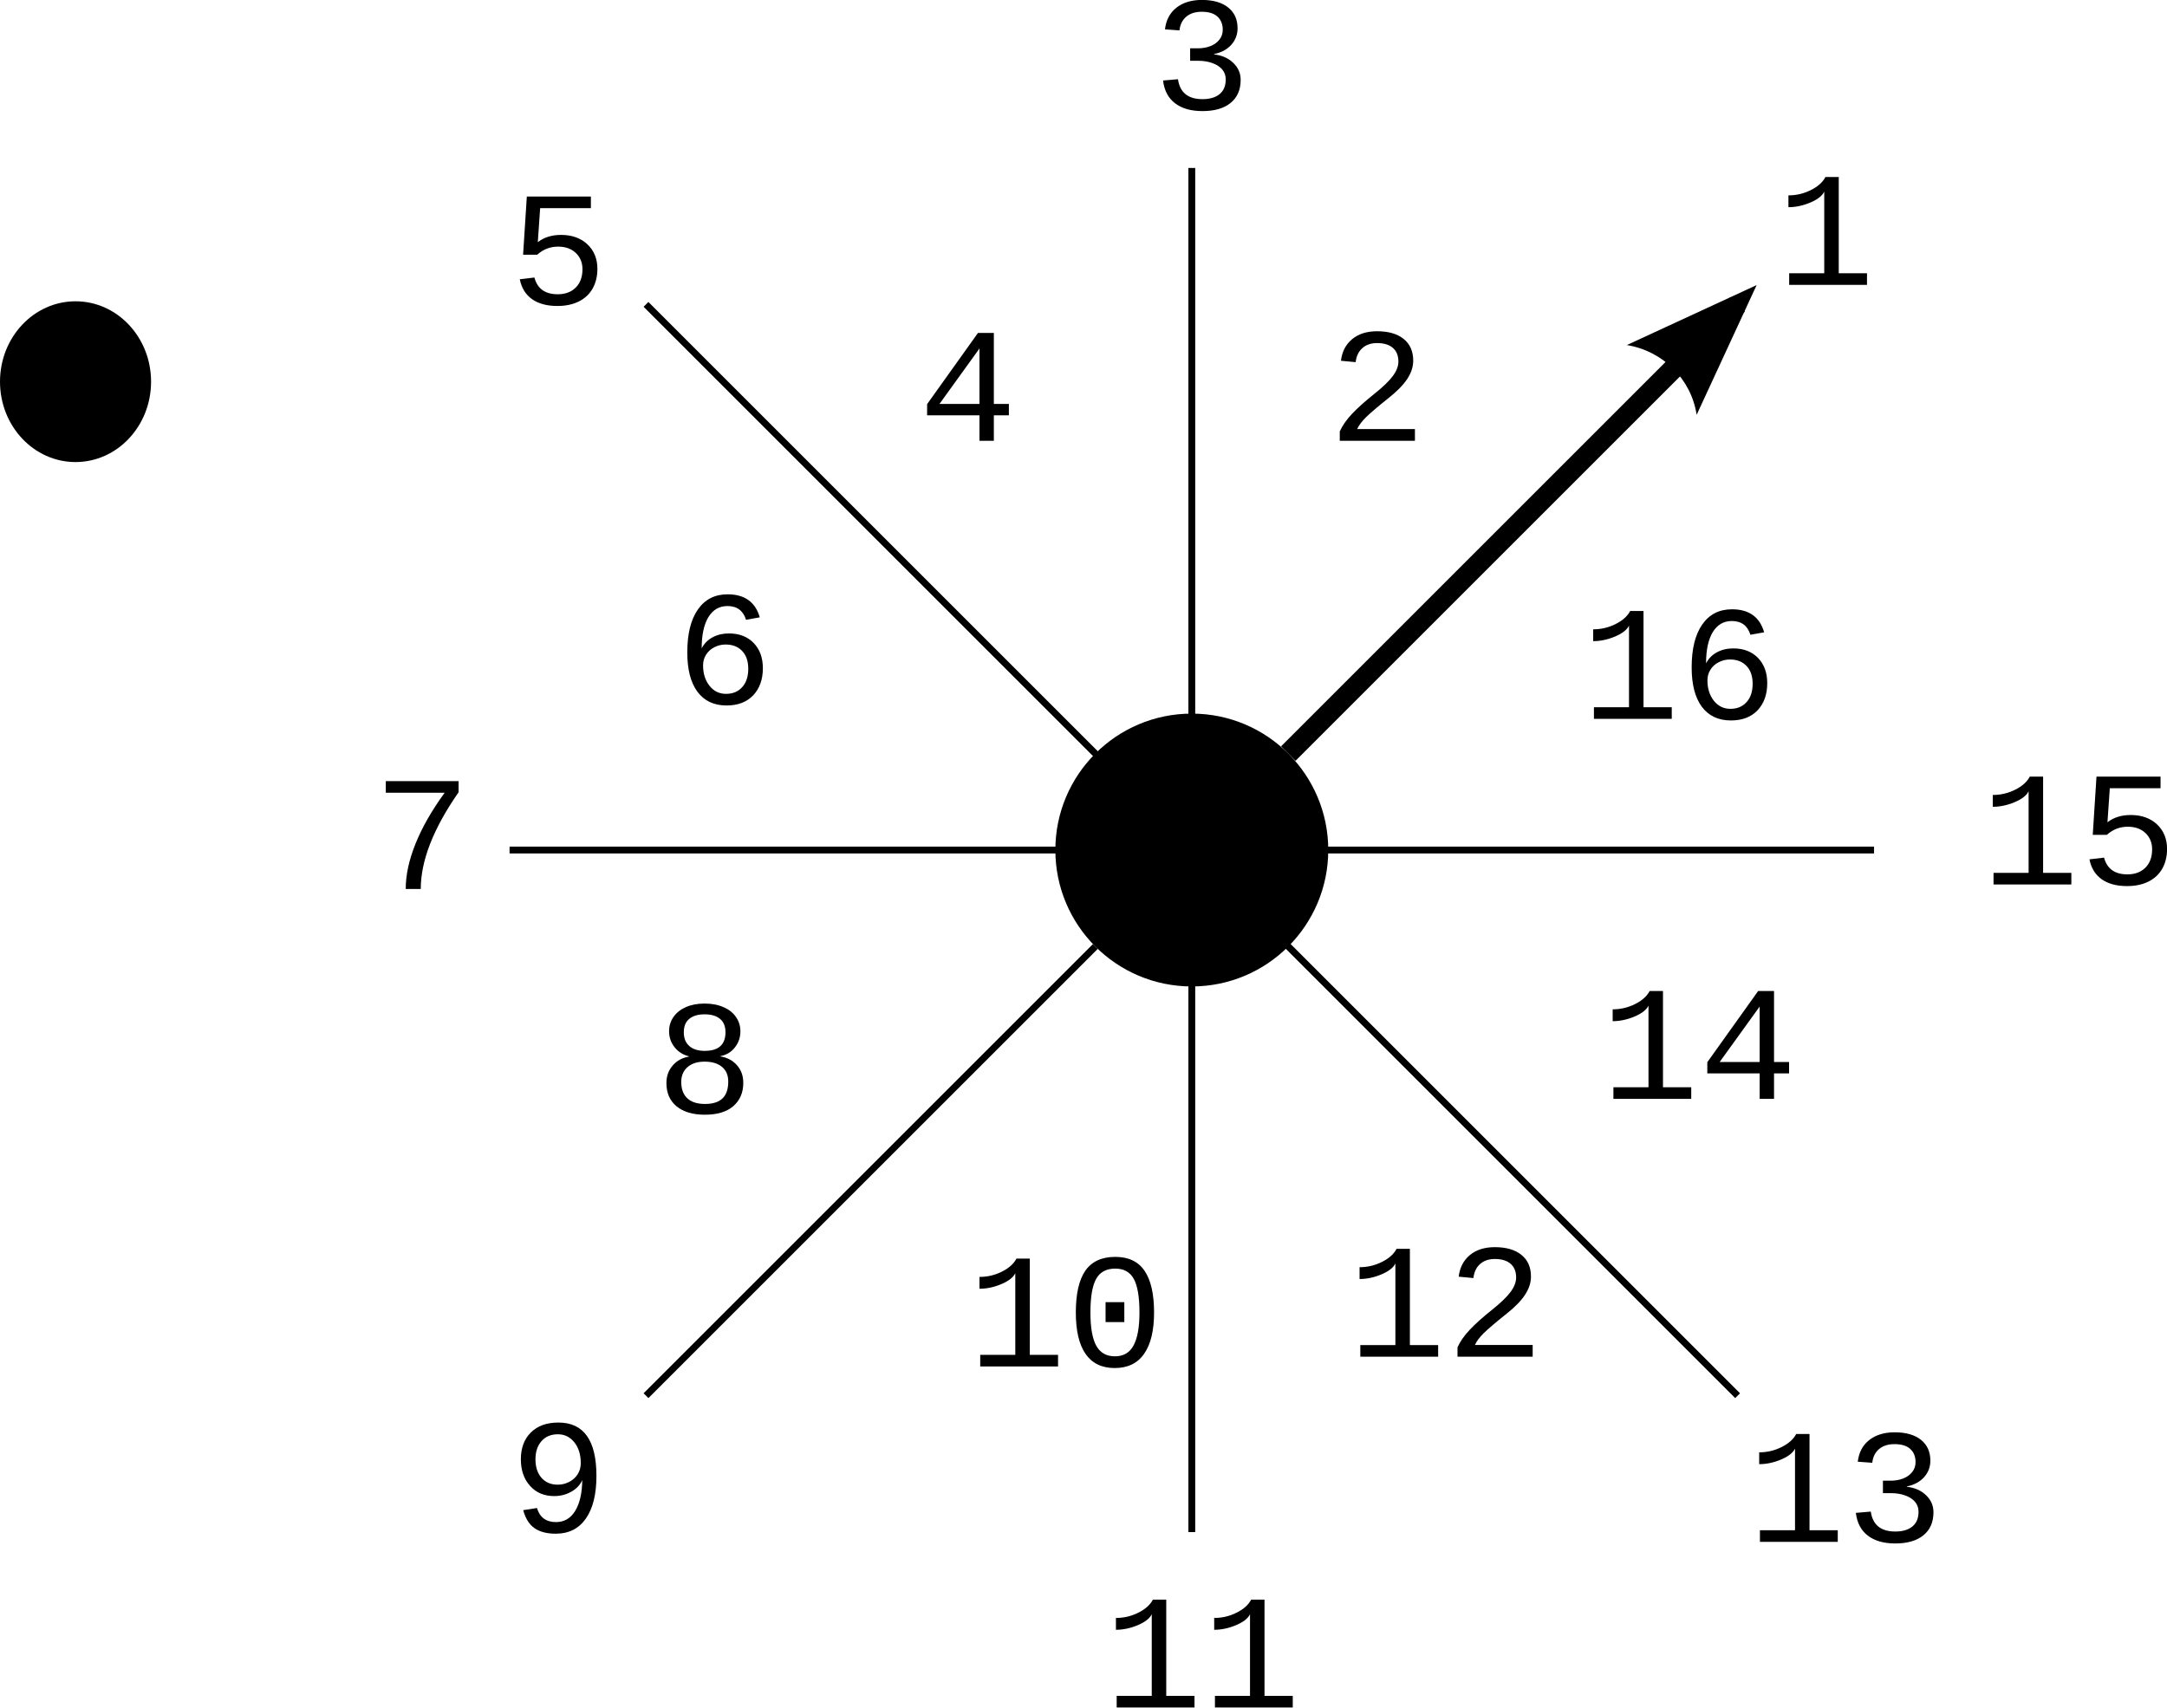
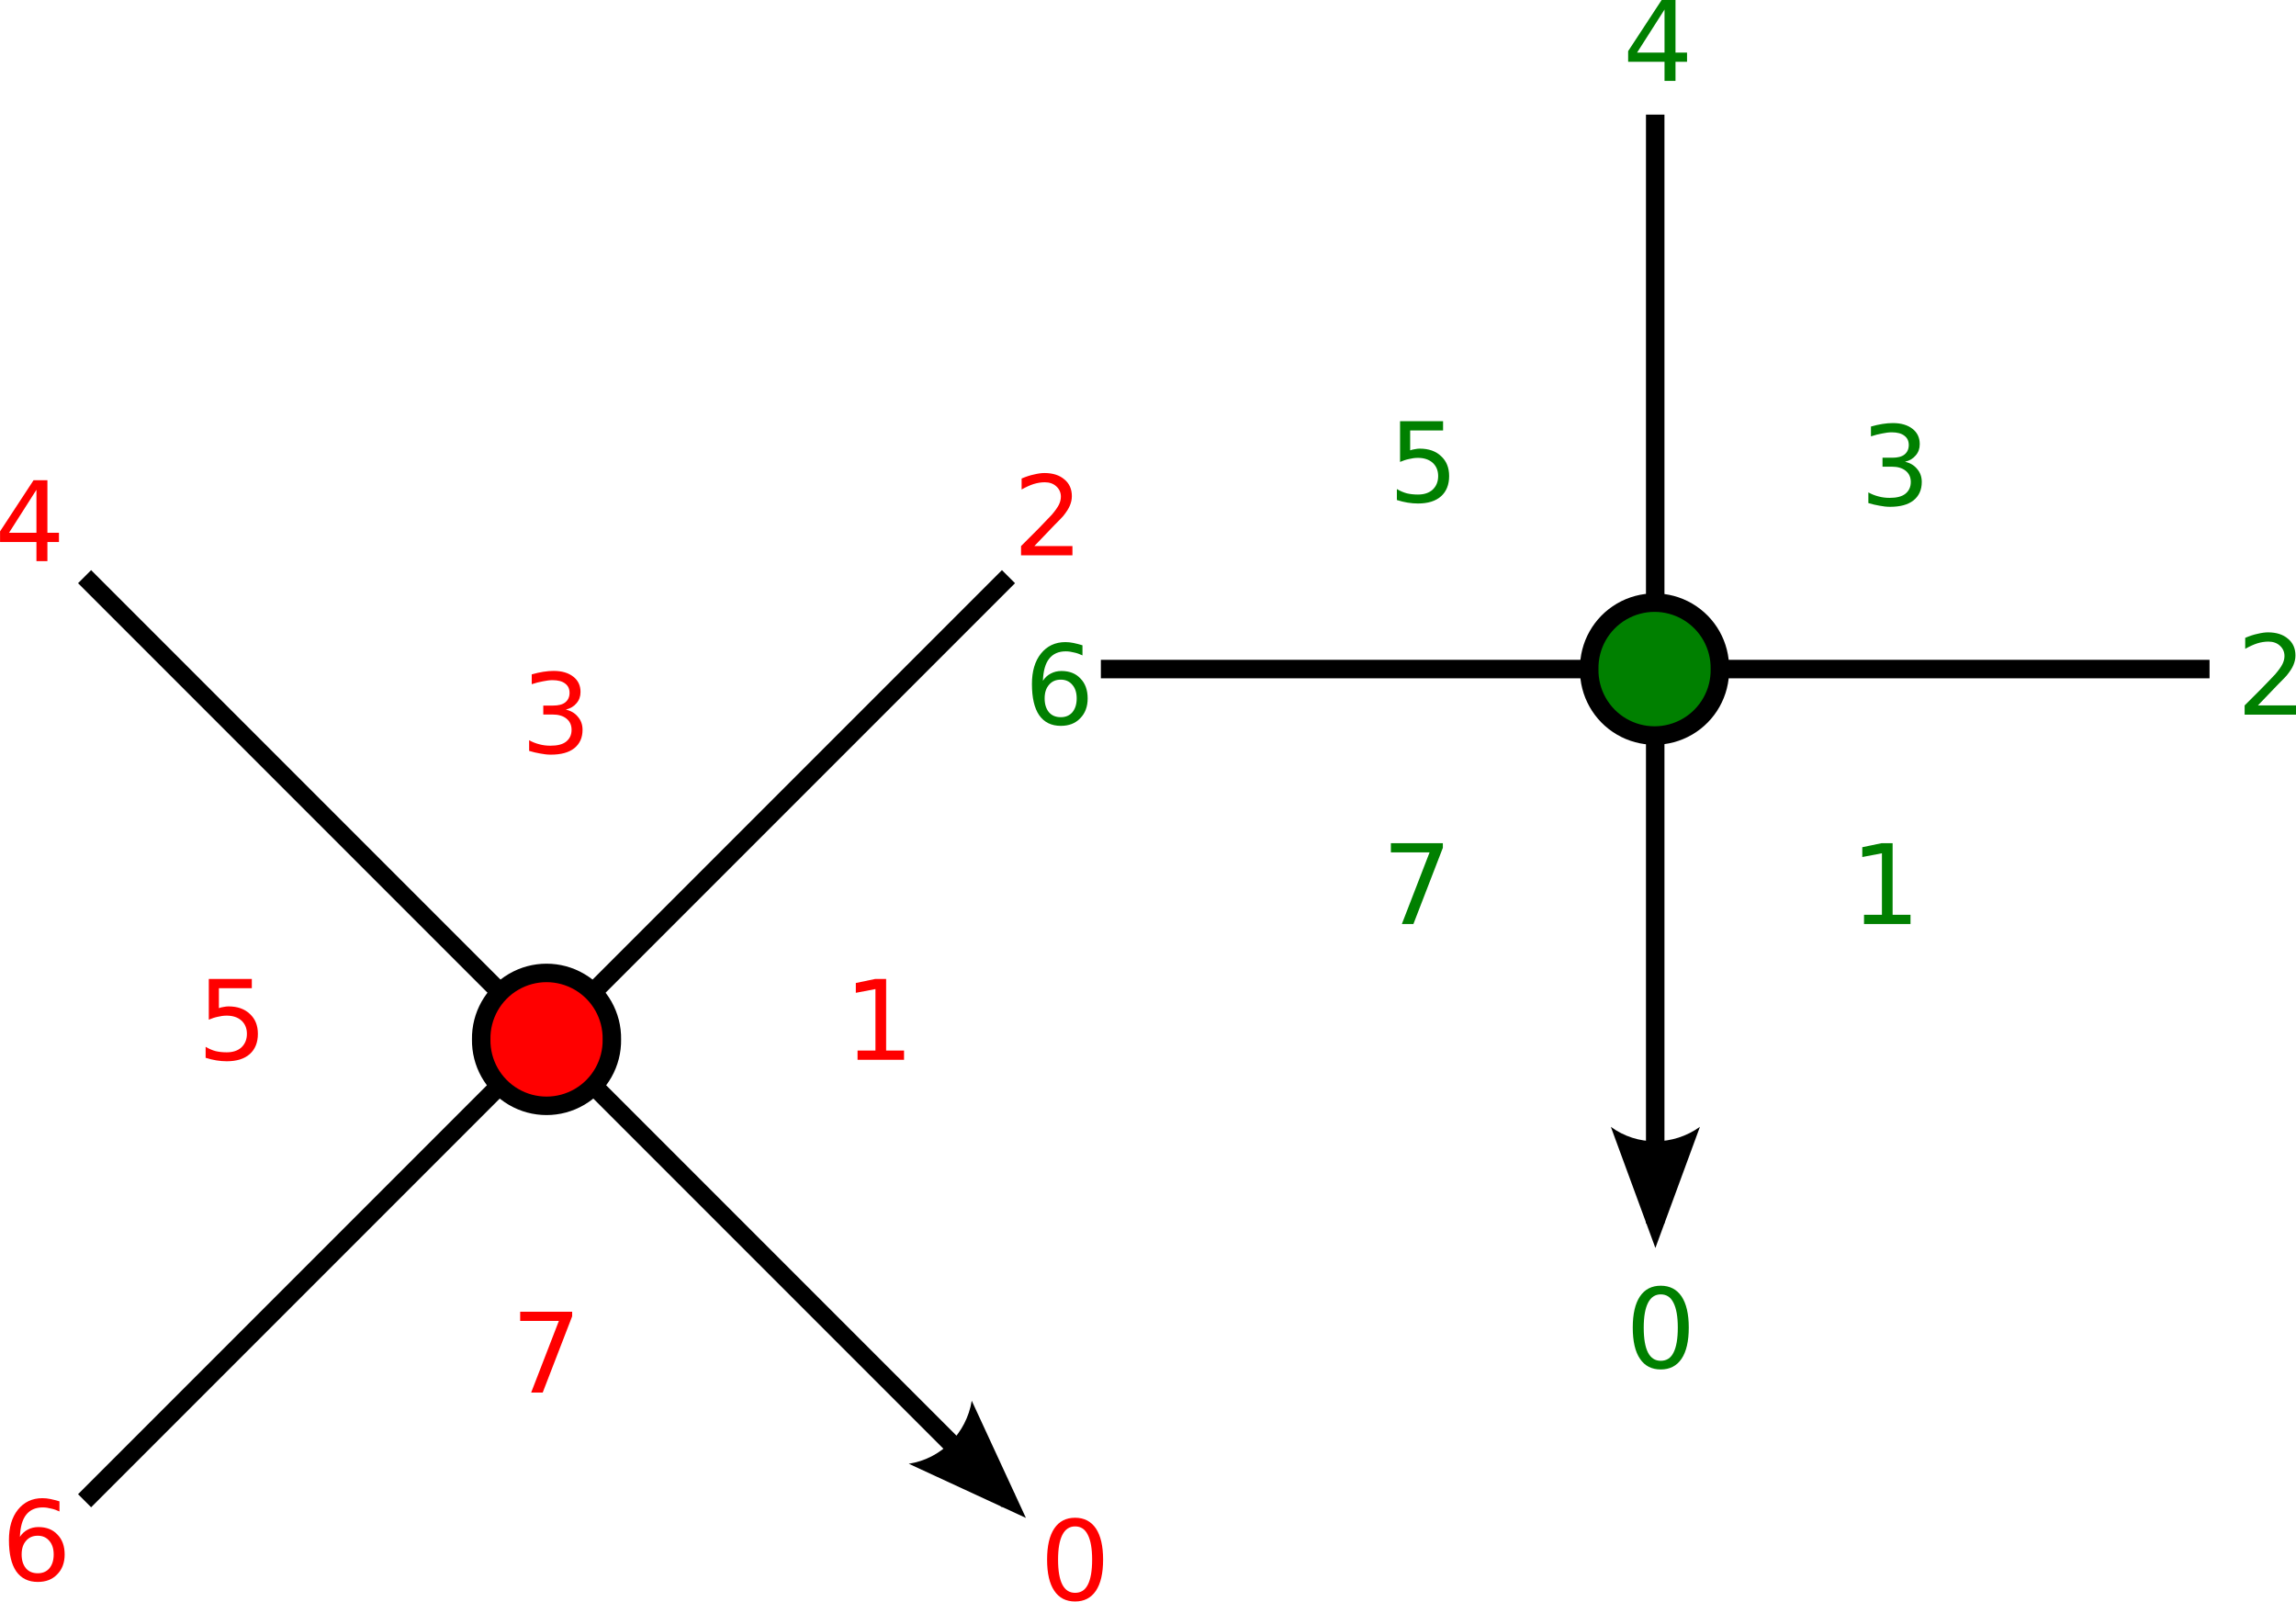
- <svg xmlns="http://www.w3.org/2000/svg" width="317.625" height="250.34" id="svg2" version="1.1">
+ <svg xmlns="http://www.w3.org/2000/svg" version="1.1" width="124.256" height="86.66" id="svg2">
  <defs id="defs4">
-     <marker orient="auto" refY="0" refX="0" id="Arrow2Mend" style="overflow:visible">
-       <path id="path3628" style="font-size:12px;fill-rule:evenodd;stroke-width:0.625;stroke-linejoin:round" d="M 8.719,4.034 -2.207,0.016 8.719,-4.002 c -1.745,2.372 -1.735,5.617 -6e-7,8.035 z" transform="scale(-0.6,-0.6)" />
+     <marker refX="0" refY="0" orient="auto" id="Arrow2Lend" style="overflow:visible">
+       <path d="M 8.719,4.034 -2.207,0.016 8.719,-4.002 c -1.745,2.372 -1.735,5.617 -6e-7,8.035 z" transform="matrix(-1.1,0,0,-1.1,-1.1,0)" id="path7299" style="font-size:12px;fill-rule:evenodd;stroke-width:0.625;stroke-linejoin:round" />
    </marker>
-     <marker orient="auto" refY="0" refX="0" id="Arrow2Mend-3" style="overflow:visible">
-       <path id="path3628-1" style="font-size:12px;fill-rule:evenodd;stroke-width:0.625;stroke-linejoin:round" d="M 8.719,4.034 -2.207,0.016 8.719,-4.002 c -1.745,2.372 -1.735,5.617 -6e-7,8.035 z" transform="scale(-0.6,-0.6)" />
+     <marker refX="0" refY="0" orient="auto" id="Arrow2Mend" style="overflow:visible">
+       <path d="M 8.719,4.034 -2.207,0.016 8.719,-4.002 c -1.745,2.372 -1.735,5.617 -6e-7,8.035 z" transform="scale(-0.6,-0.6)" id="path3628" style="font-size:12px;fill-rule:evenodd;stroke-width:0.625;stroke-linejoin:round" />
+     </marker>
+     <marker refX="0" refY="0" orient="auto" id="Arrow2Mend-3" style="overflow:visible">
+       <path d="M 8.719,4.034 -2.207,0.016 8.719,-4.002 c -1.745,2.372 -1.735,5.617 -6e-7,8.035 z" transform="scale(-0.6,-0.6)" id="path3628-1" style="font-size:12px;fill-rule:evenodd;stroke-width:0.625;stroke-linejoin:round" />
    </marker>
  </defs>
-   <g id="layer1" transform="translate(54.68751,-287.7361)">
-     <path style="fill:#000000;fill-opacity:1;stroke-width:2;stroke-miterlimit:4;stroke-dasharray:none" id="path4050" d="m 140,412.362 c 0,11.046 -8.954,20 -20,20 -11.046,0 -20,-8.954 -20,-20 0,-11.046 8.954,-20 20,-20 11.046,0 20,8.954 20,20 z" />
-     <path style="fill:none;stroke:#000000;stroke-width:3;stroke-linecap:butt;stroke-linejoin:miter;stroke-miterlimit:4;stroke-opacity:1;stroke-dasharray:none;marker-end:url(#Arrow2Mend)" d="M 134.142,398.22 200,332.362" id="path4052" />
-     <path style="fill:none;stroke:#000000;stroke-width:1px;stroke-linecap:butt;stroke-linejoin:miter;stroke-opacity:1" d="M 105.858,426.504 40,492.362" id="path4238" />
-     <path style="fill:none;stroke:#000000;stroke-width:1px;stroke-linecap:butt;stroke-linejoin:miter;stroke-opacity:1" d="m 40,332.362 160,160" id="path4240" />
-     <path style="fill:none;stroke:#000000;stroke-width:1px;stroke-linecap:butt;stroke-linejoin:miter;stroke-opacity:1" d="m 120,312.362 0,200" id="path4244" />
-     <path style="fill:none;stroke:#000000;stroke-width:1px;stroke-linecap:butt;stroke-linejoin:miter;stroke-opacity:1;display:inline" d="m 20,412.362 200,0" id="path4246" />
-     <text xml:space="preserve" style="font-size:40px;font-style:normal;font-weight:normal;fill:#000000;fill-opacity:1;stroke:none;font-family:Bitstream Vera Sans" x="205.714" y="329.505" id="text4248">
-       <tspan id="tspan4250" x="205.714" y="329.505" style="font-size:24px;font-style:normal;font-variant:normal;font-weight:normal;font-stretch:normal;font-family:Liberation Mono;-inkscape-font-specification:Liberation Mono">1</tspan>
+   <g transform="translate(-385.7351,-306.8741)" id="layer1">
+     <path d="m 445,50.34 50,50" transform="translate(-54.68751,287.7361)" id="path7063" style="fill:none;stroke:#000000;stroke-width:1px;stroke-linecap:butt;stroke-linejoin:miter;stroke-opacity:1;marker-end:url(#Arrow2Mend-3)" />
+     <path d="M 445,100.34 495,50.34" transform="translate(-54.68751,287.7361)" id="path7065" style="fill:none;stroke:#000000;stroke-width:1px;stroke-linecap:butt;stroke-linejoin:miter;stroke-opacity:1" />
+     <path d="m 249.508,545.771 a 3.536,3.536 0 1 1 -7.071,0 3.536,3.536 0 1 1 7.071,0 z" transform="translate(169.3404,-182.6583)" id="path2999-8-2-4-2-8" style="fill:#ff0000;stroke:#000000;stroke-width:1;stroke-miterlimit:4;stroke-opacity:1;stroke-dasharray:none;stroke-dashoffset:0" />
+     <path d="m 560,55.34 -60,0" transform="translate(-54.68751,287.7361)" id="path7919" style="fill:none;stroke:#000000;stroke-width:1px;stroke-linecap:butt;stroke-linejoin:miter;stroke-opacity:1" />
+     <path d="m 530,25.34 0,60" transform="translate(-54.68751,287.7361)" id="path7921" style="fill:none;stroke:#000000;stroke-width:1px;stroke-linecap:butt;stroke-linejoin:miter;stroke-opacity:1;marker-end:url(#Arrow2Mend-3)" />
+     <path d="m 249.508,545.771 a 3.536,3.536 0 1 1 -7.071,0 3.536,3.536 0 1 1 7.071,0 z" transform="translate(229.3045,-202.6942)" id="path2999-1-9" style="fill:#008000;stroke:#000000;stroke-width:1;stroke-miterlimit:4;stroke-opacity:1;stroke-dasharray:none;stroke-dashoffset:0" />
+     <text x="431.393" y="364.217" id="text3848-9-8" xml:space="preserve" style="font-size:10px;font-style:normal;font-weight:normal;fill:#000000;fill-opacity:1;stroke:none;font-family:Bitstream Vera Sans">
+       <tspan x="431.393" y="364.217" id="tspan3850-1-0" style="font-size:6px;fill:#ff0000">1</tspan>
    </text>
-     <text xml:space="preserve" style="font-size:40px;font-style:normal;font-weight:normal;fill:#000000;fill-opacity:1;stroke:none;font-family:Bitstream Vera Sans" x="140" y="352.362" id="text4248-0">
-       <tspan id="tspan4250-1" x="140" y="352.362" style="font-size:24px;font-style:normal;font-variant:normal;font-weight:normal;font-stretch:normal;font-family:Liberation Mono;-inkscape-font-specification:Liberation Mono">2</tspan>
+     <text x="442.011" y="393.449" id="text3848-9-8-0" xml:space="preserve" style="font-size:10px;font-style:normal;font-weight:normal;fill:#000000;fill-opacity:1;stroke:none;font-family:Bitstream Vera Sans">
+       <tspan x="442.011" y="393.449" id="tspan3850-1-0-25" style="font-size:6px;fill:#ff0000">0</tspan>
    </text>
-     <text xml:space="preserve" style="font-size:40px;font-style:normal;font-weight:normal;fill:#000000;fill-opacity:1;stroke:none;font-family:Bitstream Vera Sans" x="114.286" y="303.791" id="text4248-0-7">
-       <tspan id="tspan4250-1-6" x="114.286" y="303.791" style="font-size:24px;font-style:normal;font-variant:normal;font-weight:normal;font-stretch:normal;font-family:Liberation Mono;-inkscape-font-specification:Liberation Mono">3</tspan>
+     <text x="413.388" y="382.222" id="text3848-9-8-5" xml:space="preserve" style="font-size:10px;font-style:normal;font-weight:normal;fill:#000000;fill-opacity:1;stroke:none;font-family:Bitstream Vera Sans">
+       <tspan x="413.388" y="382.222" id="tspan3850-1-0-3" style="font-size:6px;fill:#ff0000">7</tspan>
    </text>
-     <text xml:space="preserve" style="font-size:40px;font-style:normal;font-weight:normal;fill:#000000;fill-opacity:1;stroke:none;font-family:Bitstream Vera Sans" x="80" y="352.362" id="text4248-0-7-1">
-       <tspan id="tspan4250-1-6-3" x="80" y="352.362" style="font-size:24px;font-style:normal;font-variant:normal;font-weight:normal;font-stretch:normal;font-family:Liberation Mono;-inkscape-font-specification:Liberation Mono">4</tspan>
+     <text x="385.796" y="392.389" id="text3848-9-8-5-3" xml:space="preserve" style="font-size:10px;font-style:normal;font-weight:normal;fill:#000000;fill-opacity:1;stroke:none;font-family:Bitstream Vera Sans">
+       <tspan x="385.796" y="392.389" id="tspan3850-1-0-3-1" style="font-size:6px;fill:#ff0000">6</tspan>
    </text>
-     <text xml:space="preserve" style="font-size:40px;font-style:normal;font-weight:normal;fill:#000000;fill-opacity:1;stroke:none;font-family:Bitstream Vera Sans" x="20" y="332.362" id="text4248-0-7-1-1">
-       <tspan id="tspan4250-1-6-3-6" x="20" y="332.362" style="font-size:24px;font-style:normal;font-variant:normal;font-weight:normal;font-stretch:normal;font-family:Liberation Mono;-inkscape-font-specification:Liberation Mono">5</tspan>
+     <text x="396.393" y="364.217" id="text3848-9-8-5-3-4" xml:space="preserve" style="font-size:10px;font-style:normal;font-weight:normal;fill:#000000;fill-opacity:1;stroke:none;font-family:Bitstream Vera Sans">
+       <tspan x="396.393" y="364.217" id="tspan3850-1-0-3-1-9" style="font-size:6px;fill:#ff0000">5</tspan>
    </text>
-     <text xml:space="preserve" style="font-size:40px;font-style:normal;font-weight:normal;fill:#000000;fill-opacity:1;stroke:none;font-family:Bitstream Vera Sans" x="0" y="418.076" id="text4248-0-7-1-1-0">
-       <tspan id="tspan4250-1-6-3-6-9" x="0" y="418.076" style="font-size:24px;font-style:normal;font-variant:normal;font-weight:normal;font-stretch:normal;font-family:Liberation Mono;-inkscape-font-specification:Liberation Mono">7</tspan>
+     <text x="385.442" y="337.234" id="text3848-9-8-5-3-4-2" xml:space="preserve" style="font-size:10px;font-style:normal;font-weight:normal;fill:#000000;fill-opacity:1;stroke:none;font-family:Bitstream Vera Sans">
+       <tspan x="385.442" y="337.234" id="tspan3850-1-0-3-1-9-3" style="font-size:6px;fill:#ff0000">4</tspan>
    </text>
-     <text xml:space="preserve" style="font-size:40px;font-style:normal;font-weight:normal;fill:#000000;fill-opacity:1;stroke:none;font-family:Bitstream Vera Sans" x="44.286" y="390.934" id="text4248-0-7-1-1-0-1">
-       <tspan id="tspan4250-1-6-3-6-9-9" x="44.286" y="390.934" style="font-size:24px;font-style:normal;font-variant:normal;font-weight:normal;font-stretch:normal;font-family:Liberation Mono;-inkscape-font-specification:Liberation Mono">6</tspan>
+     <text x="413.918" y="347.626" id="text3848-9-8-5-3-4-2-7" xml:space="preserve" style="font-size:10px;font-style:normal;font-weight:normal;fill:#000000;fill-opacity:1;stroke:none;font-family:Bitstream Vera Sans">
+       <tspan x="413.918" y="347.626" id="tspan3850-1-0-3-1-9-3-6" style="font-size:6px;fill:#ff0000">3</tspan>
    </text>
-     <text xml:space="preserve" style="font-size:40px;font-style:normal;font-weight:normal;fill:#000000;fill-opacity:1;stroke:none;font-family:Bitstream Vera Sans" x="41.429" y="450.934" id="text4248-0-7-1-1-0-1-1">
-       <tspan id="tspan4250-1-6-3-6-9-9-5" x="41.429" y="450.934" style="font-size:24px;font-style:normal;font-variant:normal;font-weight:normal;font-stretch:normal;font-family:Liberation Mono;-inkscape-font-specification:Liberation Mono">8</tspan>
+     <text x="473.708" y="380.895" id="text3848-9-8-0-2" xml:space="preserve" style="font-size:10px;font-style:normal;font-weight:normal;fill:#008000;fill-opacity:1;stroke:none;font-family:Bitstream Vera Sans">
+       <tspan x="473.708" y="380.895" id="tspan3850-1-0-25-4" style="font-size:6px;fill:#008000">0</tspan>
    </text>
-     <text xml:space="preserve" style="font-size:40px;font-style:normal;font-weight:normal;fill:#000000;fill-opacity:1;stroke:none;font-family:Bitstream Vera Sans" x="20" y="512.362" id="text4248-0-7-1-1-0-1-1-0">
-       <tspan id="tspan4250-1-6-3-6-9-9-5-9" x="20" y="512.362" style="font-size:24px;font-style:normal;font-variant:normal;font-weight:normal;font-stretch:normal;font-family:Liberation Mono;-inkscape-font-specification:Liberation Mono">9</tspan>
+     <text x="485.863" y="356.869" id="text3848-9-8-7" xml:space="preserve" style="font-size:10px;font-style:normal;font-weight:normal;fill:#008000;fill-opacity:1;stroke:none;font-family:Bitstream Vera Sans">
+       <tspan x="485.863" y="356.869" id="tspan3850-1-0-6" style="font-size:6px;fill:#008000">1</tspan>
    </text>
-     <text xml:space="preserve" style="font-size:40px;font-style:normal;font-weight:normal;fill:#000000;fill-opacity:1;stroke:none;font-family:Bitstream Vera Sans" x="87.143" y="488.076" id="text4248-0-7-1-1-0-1-1-0-4">
-       <tspan id="tspan4250-1-6-3-6-9-9-5-9-9" x="87.143" y="488.076" style="font-size:24px;font-style:normal;font-variant:normal;font-weight:normal;font-stretch:normal;font-family:Liberation Mono;-inkscape-font-specification:Liberation Mono">10</tspan>
+     <text x="486.393" y="334.217" id="text3848-9-8-5-3-4-2-7-9" xml:space="preserve" style="font-size:10px;font-style:normal;font-weight:normal;fill:#008000;fill-opacity:1;stroke:none;font-family:Bitstream Vera Sans">
+       <tspan x="486.393" y="334.217" id="tspan3850-1-0-3-1-9-3-6-5" style="font-size:6px;fill:#008000">3</tspan>
    </text>
-     <text xml:space="preserve" style="font-size:40px;font-style:normal;font-weight:normal;fill:#000000;fill-opacity:1;stroke:none;font-family:Bitstream Vera Sans" x="107.143" y="538.076" id="text4248-0-7-1-1-0-1-1-0-4-6">
-       <tspan id="tspan4250-1-6-3-6-9-9-5-9-9-8" x="107.143" y="538.076" style="font-size:24px;font-style:normal;font-variant:normal;font-weight:normal;font-stretch:normal;font-family:Liberation Mono;-inkscape-font-specification:Liberation Mono">11</tspan>
+     <text x="473.552" y="311.248" id="text3848-9-8-5-3-4-2-4" xml:space="preserve" style="font-size:10px;font-style:normal;font-weight:normal;fill:#008000;fill-opacity:1;stroke:none;font-family:Bitstream Vera Sans">
+       <tspan x="473.552" y="311.248" id="tspan3850-1-0-3-1-9-3-68" style="font-size:6px;fill:#008000">4</tspan>
    </text>
-     <text xml:space="preserve" style="font-size:40px;font-style:normal;font-weight:normal;fill:#000000;fill-opacity:1;stroke:none;font-family:Bitstream Vera Sans" x="142.857" y="486.648" id="text4248-0-7-1-1-0-1-1-0-4-6-7">
-       <tspan id="tspan4250-1-6-3-6-9-9-5-9-9-8-1" x="142.857" y="486.648" style="font-size:24px;font-style:normal;font-variant:normal;font-weight:normal;font-stretch:normal;font-family:Liberation Mono;-inkscape-font-specification:Liberation Mono">12</tspan>
+     <text x="460.863" y="334.04" id="text3848-9-8-5-3-4-1" xml:space="preserve" style="font-size:10px;font-style:normal;font-weight:normal;fill:#008000;fill-opacity:1;stroke:none;font-family:Bitstream Vera Sans">
+       <tspan x="460.863" y="334.04" id="tspan3850-1-0-3-1-9-9" style="font-size:6px;fill:#008000">5</tspan>
    </text>
-     <text xml:space="preserve" style="font-size:40px;font-style:normal;font-weight:normal;fill:#000000;fill-opacity:1;stroke:none;font-family:Bitstream Vera Sans" x="201.429" y="513.791" id="text4248-0-7-1-1-0-1-1-0-4-6-7-3">
-       <tspan id="tspan4250-1-6-3-6-9-9-5-9-9-8-1-3" x="201.429" y="513.791" style="font-size:24px;font-style:normal;font-variant:normal;font-weight:normal;font-stretch:normal;font-family:Liberation Mono;-inkscape-font-specification:Liberation Mono">13</tspan>
+     <text x="441.159" y="346.07" id="text3848-9-8-5-3-8" xml:space="preserve" style="font-size:10px;font-style:normal;font-weight:normal;fill:#008000;fill-opacity:1;stroke:none;font-family:Bitstream Vera Sans">
+       <tspan x="441.159" y="346.07" id="tspan3850-1-0-3-1-92" style="font-size:6px;fill:#008000">6</tspan>
    </text>
-     <text xml:space="preserve" style="font-size:40px;font-style:normal;font-weight:normal;fill:#000000;fill-opacity:1;stroke:none;font-family:Bitstream Vera Sans" x="179.953" y="448.844" id="text4248-0-7-1-1-0-1-1-0-4-6-7-3-3">
-       <tspan id="tspan4250-1-6-3-6-9-9-5-9-9-8-1-3-8" x="179.953" y="448.844" style="font-size:24px;font-style:normal;font-variant:normal;font-weight:normal;font-stretch:normal;font-family:Liberation Mono;-inkscape-font-specification:Liberation Mono">14</tspan>
+     <text x="460.509" y="356.869" id="text3848-9-8-5-4" xml:space="preserve" style="font-size:10px;font-style:normal;font-weight:normal;fill:#008000;fill-opacity:1;stroke:none;font-family:Bitstream Vera Sans">
+       <tspan x="460.509" y="356.869" id="tspan3850-1-0-3-9" style="font-size:6px;fill:#008000">7</tspan>
    </text>
-     <text xml:space="preserve" style="font-size:40px;font-style:normal;font-weight:normal;fill:#000000;fill-opacity:1;stroke:none;font-family:Bitstream Vera Sans" x="235.668" y="417.415" id="text4248-0-7-1-1-0-1-1-0-4-6-7-3-3-8">
-       <tspan id="tspan4250-1-6-3-6-9-9-5-9-9-8-1-3-8-9" x="235.668" y="417.415" style="font-size:24px;font-style:normal;font-variant:normal;font-weight:normal;font-stretch:normal;font-family:Liberation Mono;-inkscape-font-specification:Liberation Mono">15</tspan>
+     <text x="506.774" y="345.543" id="text3848-9-8-5-4-3" xml:space="preserve" style="font-size:10px;font-style:normal;font-weight:normal;fill:#008000;fill-opacity:1;stroke:none;font-family:Bitstream Vera Sans">
+       <tspan x="506.774" y="345.543" id="tspan3850-1-0-3-9-3" style="font-size:6px;fill:#008000">2</tspan>
    </text>
-     <text xml:space="preserve" style="font-size:40px;font-style:normal;font-weight:normal;fill:#000000;fill-opacity:1;stroke:none;font-family:Bitstream Vera Sans" x="177.096" y="393.129" id="text4248-0-7-1-1-0-1-1-0-4-6-7-3-3-8-7">
-       <tspan id="tspan4250-1-6-3-6-9-9-5-9-9-8-1-3-8-9-8" x="177.096" y="393.129" style="font-size:24px;font-style:normal;font-variant:normal;font-weight:normal;font-stretch:normal;font-family:Liberation Mono;-inkscape-font-specification:Liberation Mono">16</tspan>
+     <text x="440.553" y="336.92" id="text3848-9-8-5-4-3-3" xml:space="preserve" style="font-size:10px;font-style:normal;font-weight:normal;fill:#ff0000;fill-opacity:1;stroke:none;font-family:Bitstream Vera Sans">
+       <tspan x="440.553" y="336.92" id="tspan3850-1-0-3-9-3-5" style="font-size:6px;fill:#ff0000">2</tspan>
    </text>
-     <path transform="matrix(0.5535714,0,0,0.5892857,-110.0447,100.6958)" style="fill:#000000;fill-opacity:1;stroke-width:2;stroke-miterlimit:4;stroke-dasharray:none" id="path4050-2" d="m 140,412.362 c 0,11.046 -8.954,20 -20,20 -11.046,0 -20,-8.954 -20,-20 0,-11.046 8.954,-20 20,-20 11.046,0 20,8.954 20,20 z" />
  </g>
</svg>
